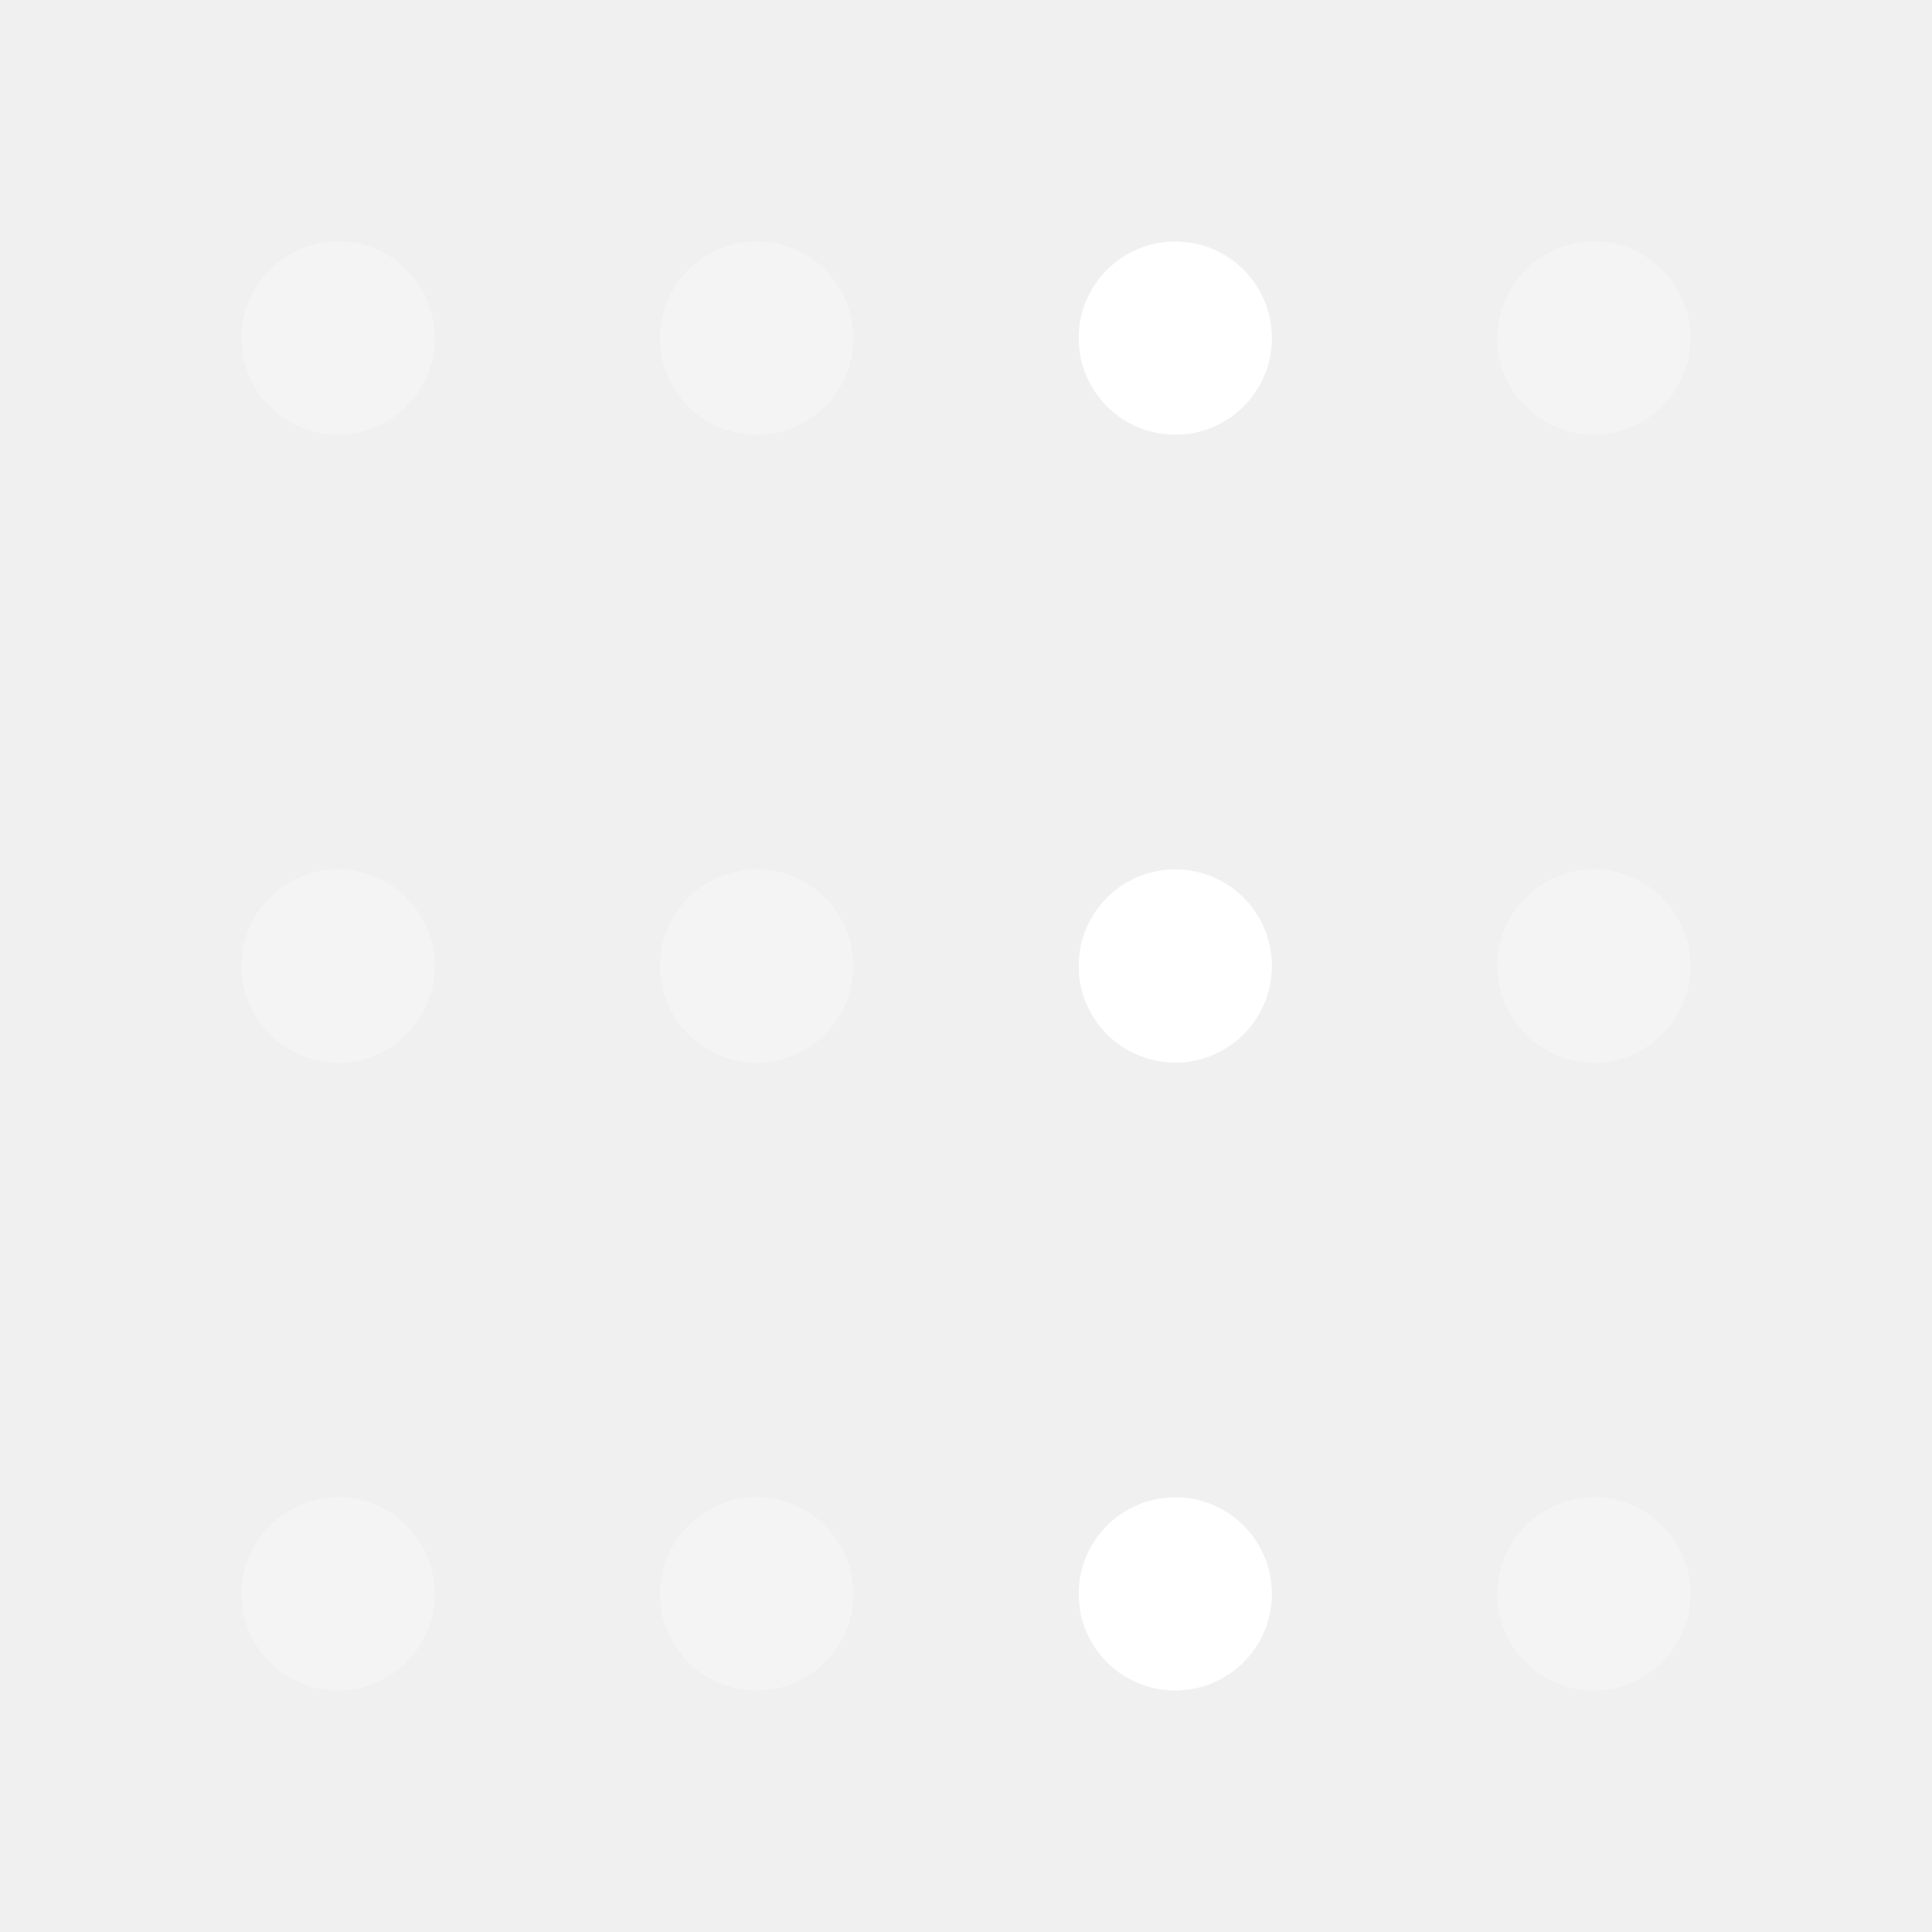
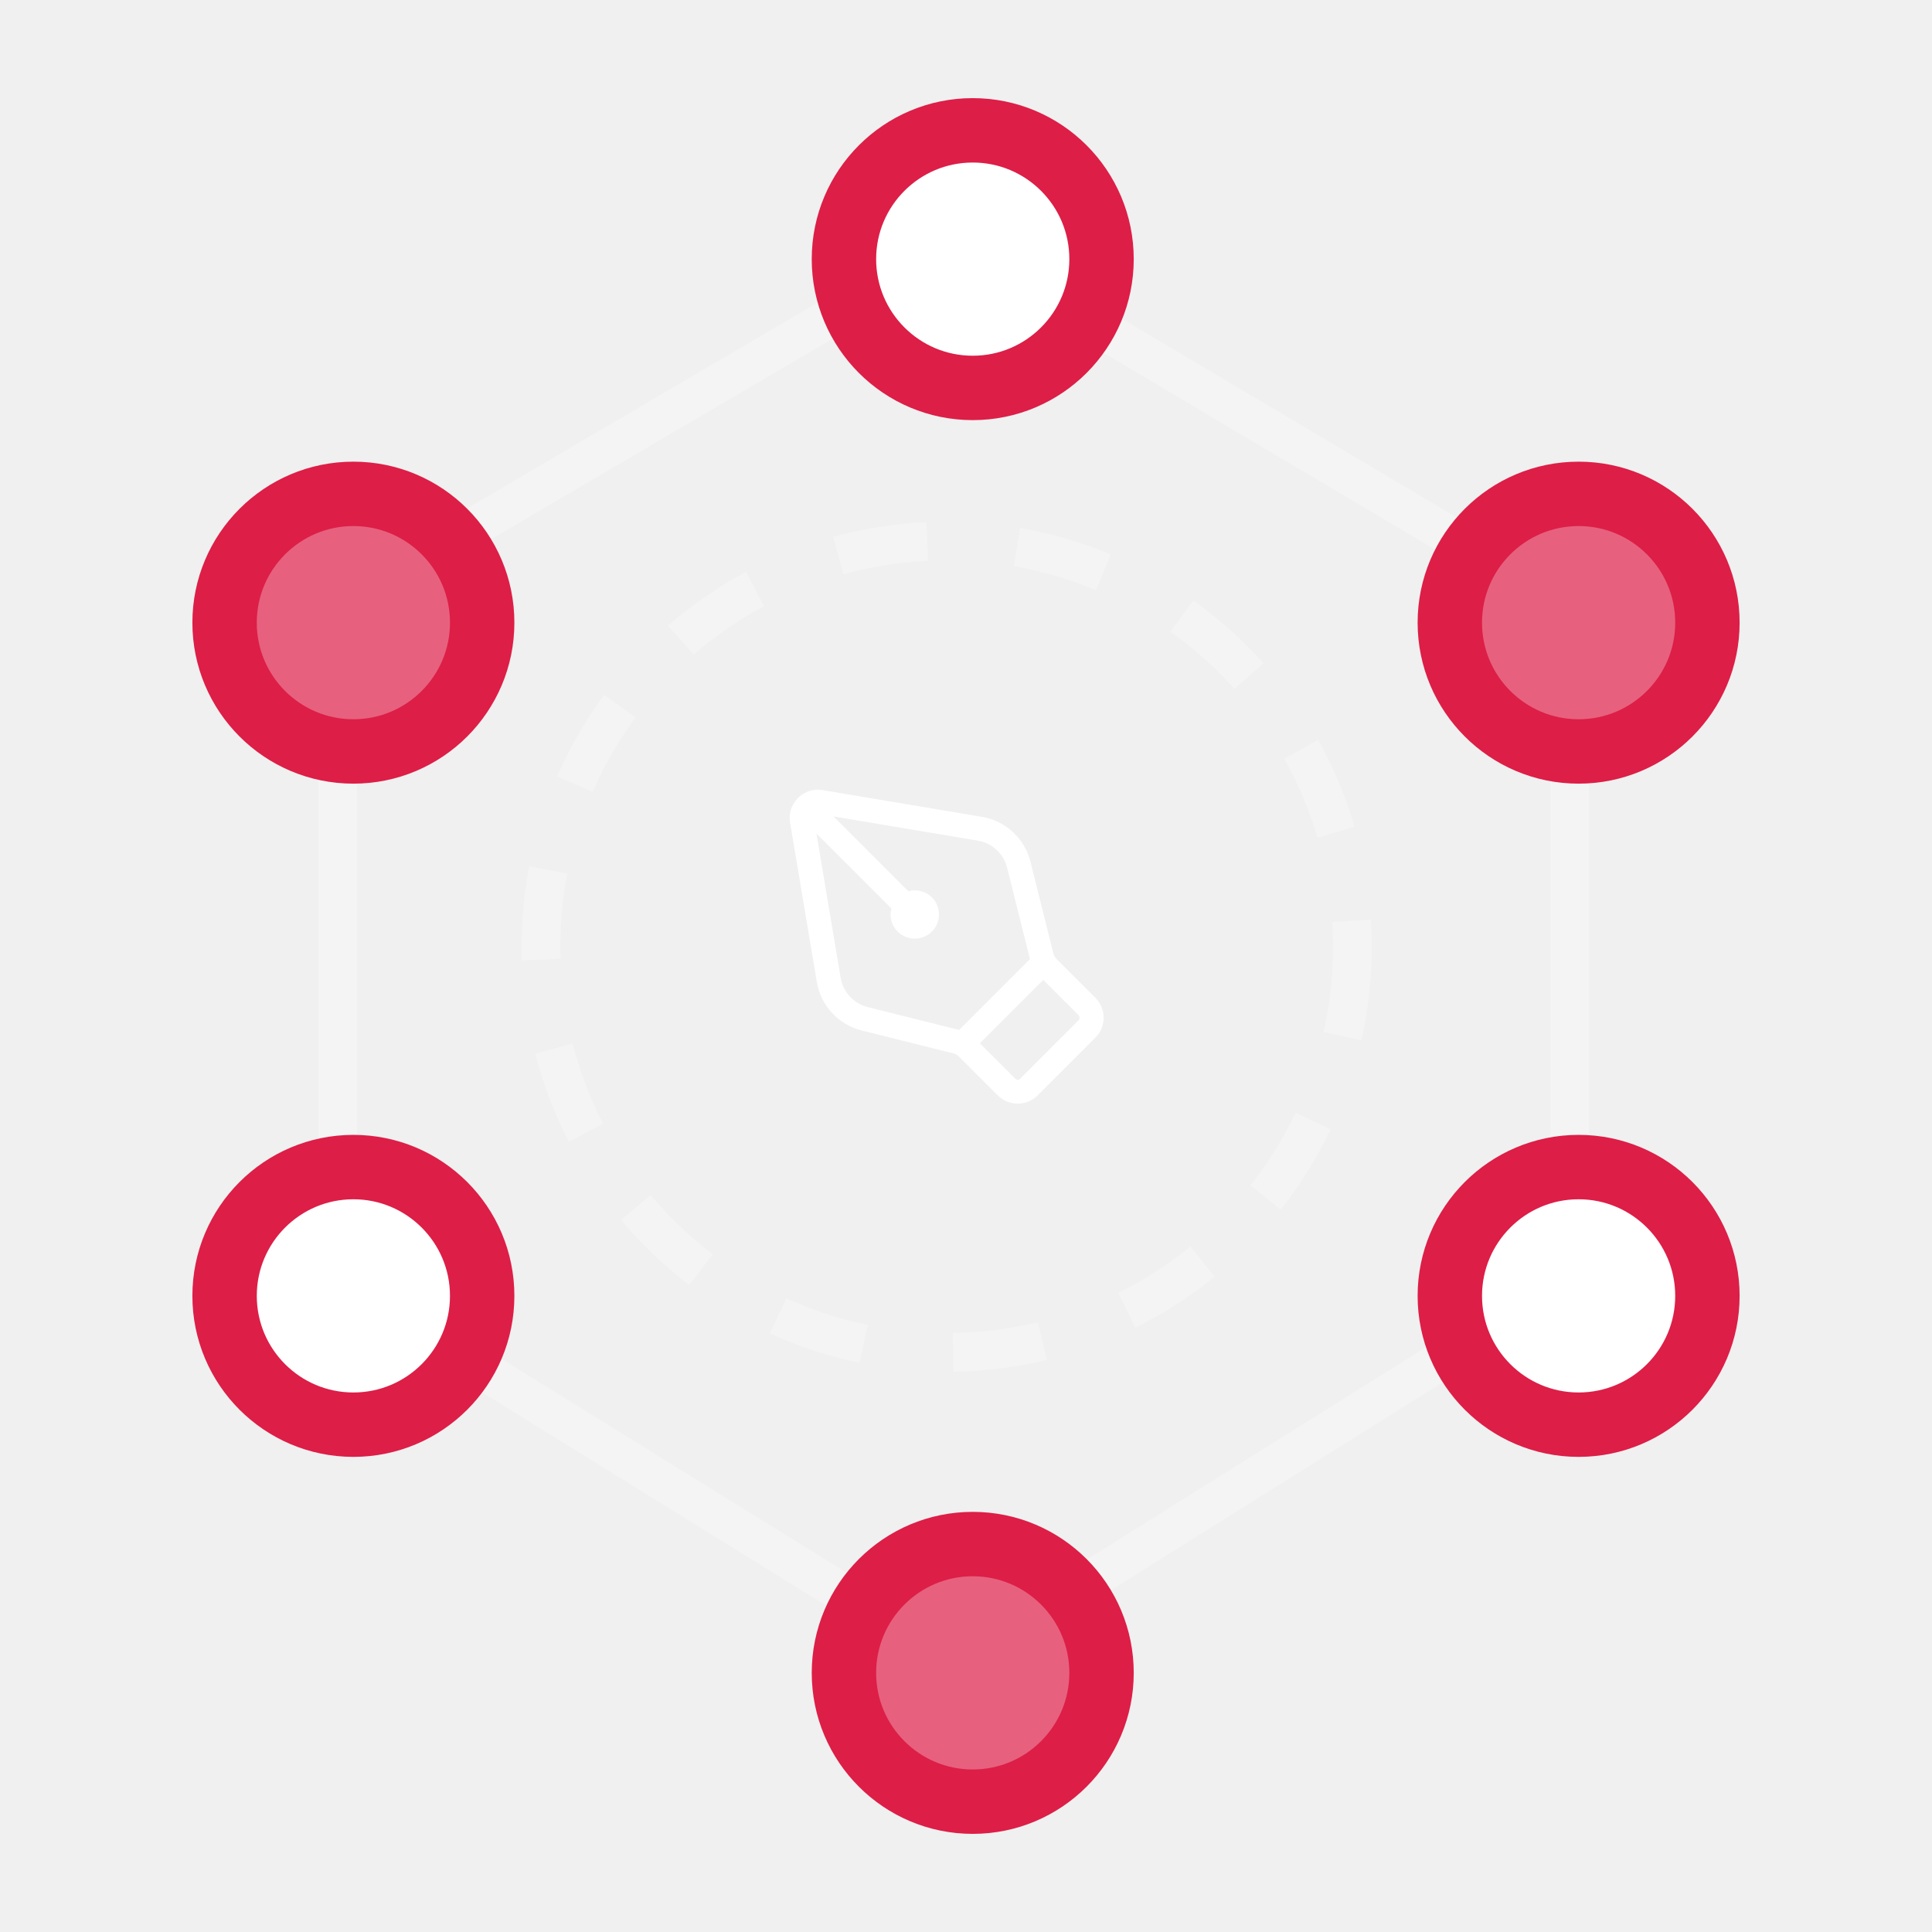
<svg xmlns="http://www.w3.org/2000/svg" width="200" height="200" viewBox="0 0 200 200" fill="none">
-   <circle cx="35" cy="35" r="10" transform="rotate(90 35 35)" fill="white" fill-opacity="0.3" />
-   <circle cx="35" cy="100" r="10" transform="rotate(90 35 100)" fill="white" fill-opacity="0.3" />
-   <circle cx="35" cy="165" r="10" transform="rotate(90 35 165)" fill="white" fill-opacity="0.3" />
-   <circle cx="78.334" cy="35" r="10" transform="rotate(90 78.3335 35)" fill="white" fill-opacity="0.3" />
-   <circle cx="78.334" cy="100" r="10" transform="rotate(90 78.3335 100)" fill="white" fill-opacity="0.3" />
-   <circle cx="78.334" cy="165" r="10" transform="rotate(90 78.3335 165)" fill="white" fill-opacity="0.3" />
-   <circle cx="121.667" cy="35" r="9.167" transform="rotate(90 121.667 35)" fill="white" stroke="white" stroke-width="1.667" />
-   <circle cx="121.667" cy="100" r="9.167" transform="rotate(90 121.667 100)" fill="white" stroke="white" stroke-width="1.667" />
-   <circle cx="121.667" cy="165" r="9.167" transform="rotate(90 121.667 165)" fill="white" stroke="white" stroke-width="1.667" />
-   <circle cx="165" cy="35" r="10" transform="rotate(90 165 35)" fill="white" fill-opacity="0.3" />
-   <circle cx="165" cy="100" r="10" transform="rotate(90 165 100)" fill="white" fill-opacity="0.3" />
-   <circle cx="165" cy="165" r="10" transform="rotate(90 165 165)" fill="white" fill-opacity="0.3" />
+   <path d="M99.06 25.189L34.945 62.821V132.511L99.06 172.235L162.479 132.511V62.821L99.06 25.189Z" stroke="white" stroke-opacity="0.3" stroke-width="4" />
+   <path d="M100.697 40.158C108.061 40.158 114.031 34.189 114.031 26.825C114.031 19.461 108.061 13.492 100.697 13.492C93.334 13.492 87.364 19.461 87.364 26.825C87.364 34.189 93.334 40.158 100.697 40.158Z" fill="white" stroke="#DD1E47" stroke-width="6.667" />
+   <path d="M100.697 186.508C108.061 186.508 114.031 180.539 114.031 173.175C114.031 165.811 108.061 159.841 100.697 159.841C93.334 159.841 87.364 165.811 87.364 173.175C87.364 180.539 93.334 186.508 100.697 186.508Z" fill="#E7617E" stroke="#DD1E47" stroke-width="6.667" />
+   <path d="M36.582 77.79C43.946 77.79 49.915 71.821 49.915 64.457C49.915 57.093 43.946 51.124 36.582 51.124C29.218 51.124 23.249 57.093 23.249 64.457C23.249 71.821 29.218 77.79 36.582 77.79Z" fill="#E7617E" stroke="#DD1E47" stroke-width="6.667" />
+   <path d="M36.582 147.482C43.946 147.482 49.915 141.512 49.915 134.148C49.915 126.785 43.946 120.815 36.582 120.815C29.218 120.815 23.249 126.785 23.249 134.148C23.249 141.512 29.218 147.482 36.582 147.482Z" fill="white" stroke="#DD1E47" stroke-width="6.667" />
+   <path d="M163.418 147.482C170.782 147.482 176.751 141.512 176.751 134.148C176.751 126.785 170.782 120.815 163.418 120.815C156.054 120.815 150.085 126.785 150.085 134.148C150.085 141.512 156.054 147.482 163.418 147.482Z" fill="white" stroke="#DD1E47" stroke-width="6.667" />
+   <path d="M163.418 77.79C170.782 77.79 176.751 71.821 176.751 64.457C176.751 57.093 170.782 51.124 163.418 51.124C156.054 51.124 150.085 57.093 150.085 64.457C150.085 71.821 156.054 77.79 163.418 77.79Z" fill="#E7617E" stroke="#DD1E47" stroke-width="6.667" />
+   <circle opacity="0.3" cx="98" cy="98" r="42" stroke="white" stroke-width="4" stroke-dasharray="9.33 9.33" />
+   <path d="M113.395 103.295L109.371 99.272C109.211 99.112 109.098 98.912 109.043 98.692L106.672 89.207C106.068 86.795 104.095 84.97 101.641 84.558L85.108 81.785C84.207 81.645 83.328 81.93 82.67 82.552C82.647 82.572 82.618 82.578 82.597 82.6C82.575 82.622 82.567 82.652 82.546 82.675C81.927 83.333 81.643 84.213 81.783 85.128L84.555 101.645C84.966 104.097 86.791 106.07 89.203 106.673L98.688 109.045C98.908 109.1 99.108 109.213 99.27 109.373L103.292 113.395C103.843 113.947 104.575 114.25 105.353 114.25C106.133 114.25 106.865 113.947 107.415 113.395L113.392 107.418C114.533 106.282 114.533 104.432 113.395 103.295ZM87.025 101.23L84.516 86.282L92.28 94.045C92.228 94.245 92.193 94.45 92.193 94.667C92.193 96.047 93.32 97.167 94.701 97.167C96.083 97.167 97.201 96.047 97.201 94.667C97.201 93.287 96.083 92.167 94.701 92.167H94.685C94.458 92.167 94.242 92.207 94.033 92.263L86.287 84.517L101.233 87.025C102.705 87.272 103.888 88.367 104.252 89.813L106.62 99.283L99.287 106.617L89.817 104.25C88.367 103.887 87.272 102.702 87.025 101.23ZM111.628 105.652L105.652 111.628C105.44 111.84 105.277 111.84 105.063 111.628L101.435 108L108 101.435L111.628 105.063C111.79 105.225 111.79 105.488 111.628 105.652Z" fill="white" />
</svg>
